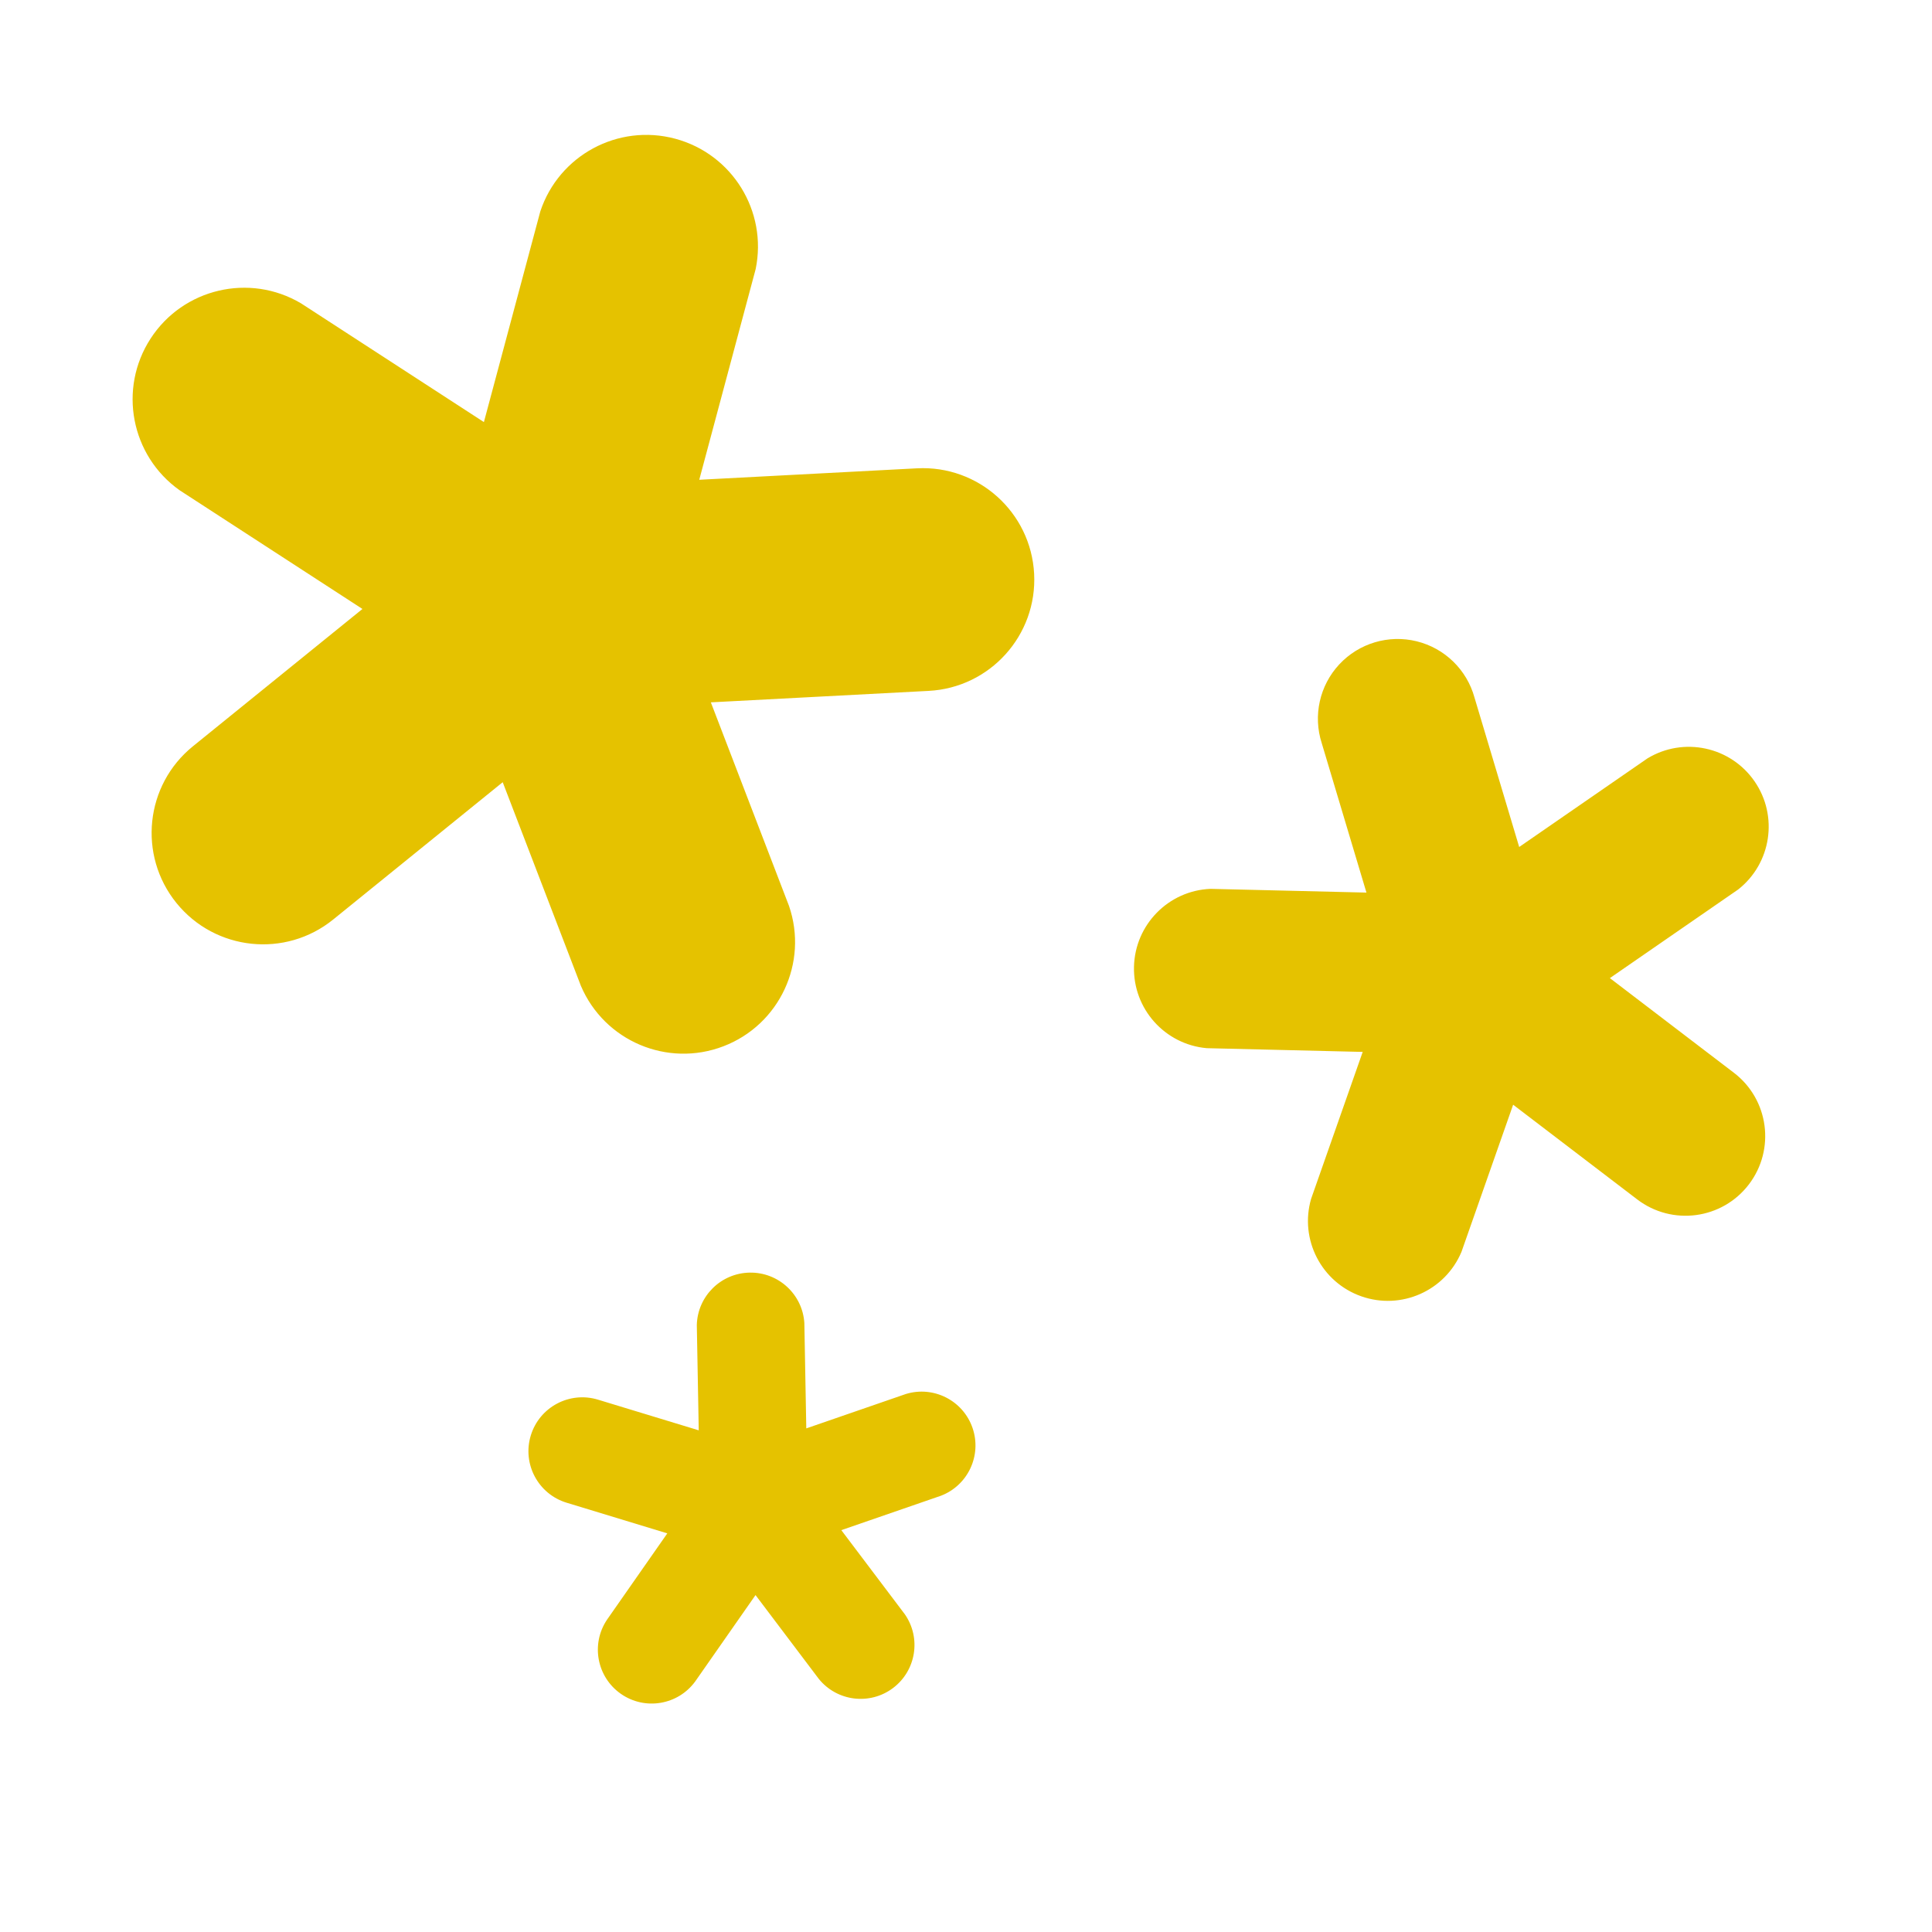
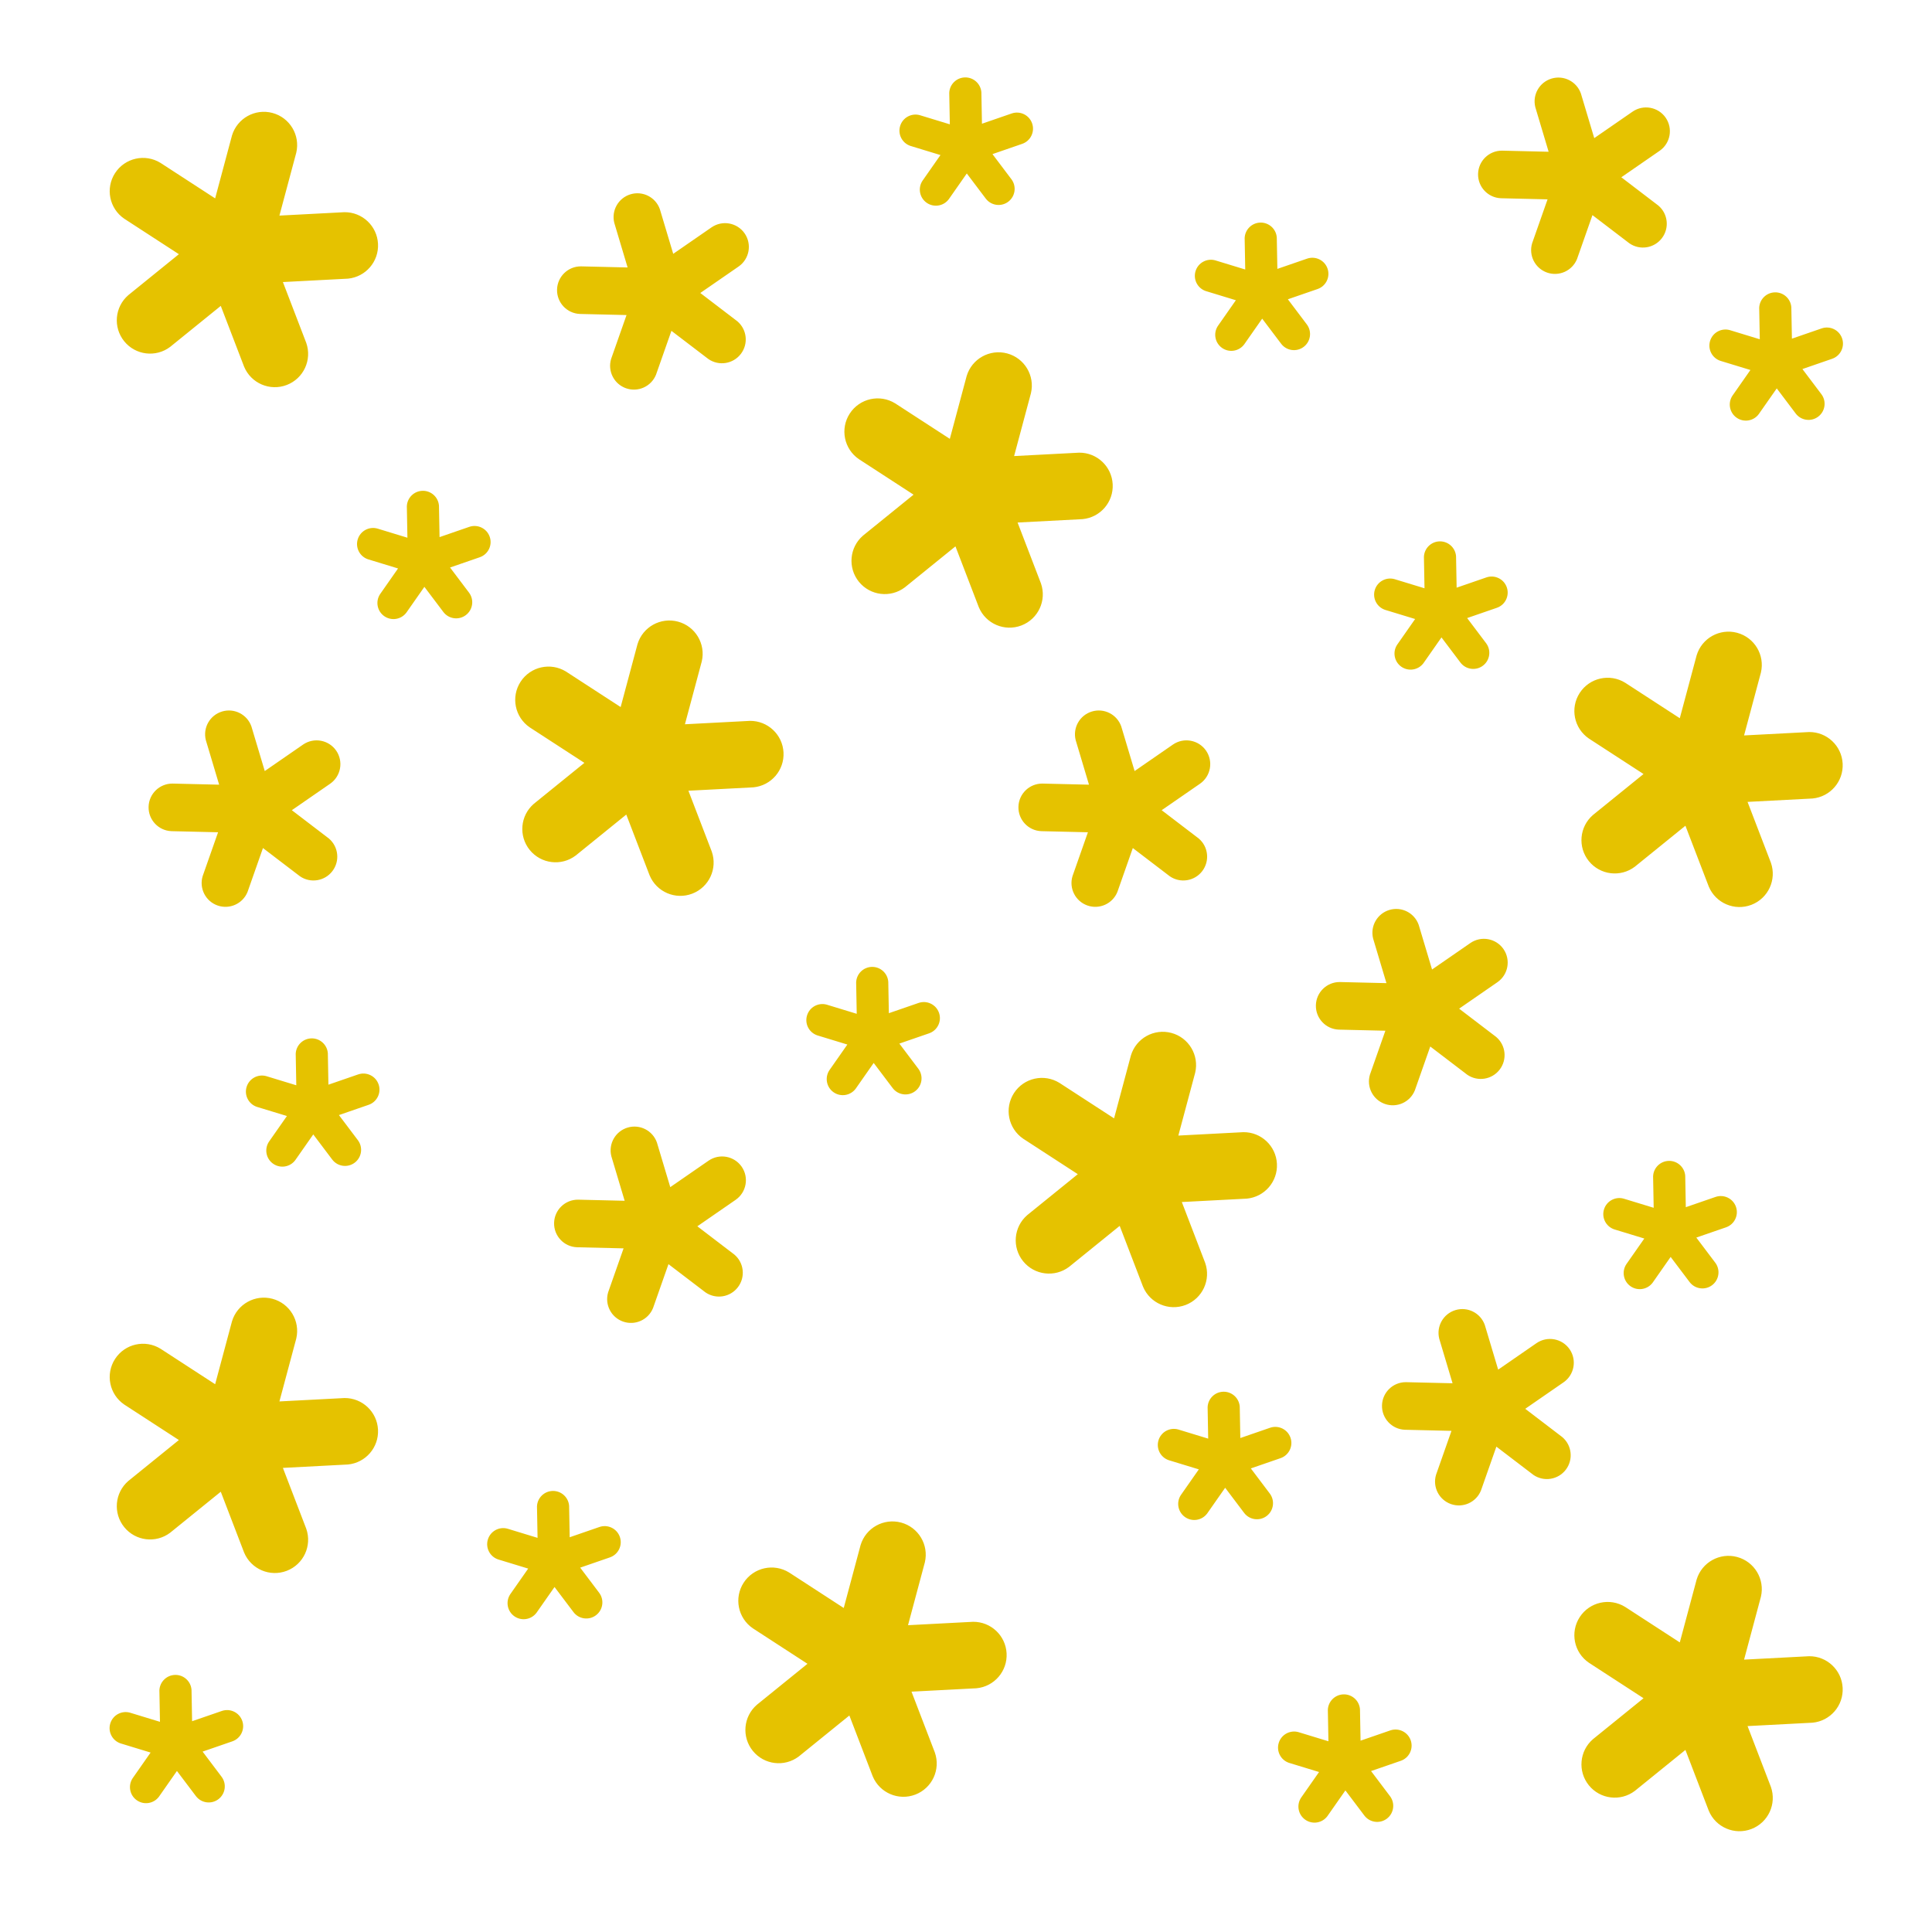
- <svg xmlns="http://www.w3.org/2000/svg" xml:space="preserve" fill-rule="evenodd" stroke-linejoin="round" stroke-miterlimit="2" clip-rule="evenodd" viewBox="0 0 15 15">
-   <path fill="#e5c200" d="m2.814 4.728-1.42-.922a.866.866 0 0 1 .943-1.451l1.42.922.438-1.636a.867.867 0 0 1 1.672.448l-.438 1.636 1.691-.089a.865.865 0 0 1 .09 1.728l-1.691.089.607 1.581a.866.866 0 0 1-1.616.62l-.607-1.581-1.316 1.066a.865.865 0 0 1-1.089-1.345zm3.052 7.656-.468.67a.418.418 0 0 1-.685-.479l.468-.67-.782-.238a.418.418 0 0 1 .244-.8l.782.238-.015-.818a.418.418 0 0 1 .835-.015l.015.818.773-.267a.418.418 0 0 1 .272.79l-.773.267.493.653a.418.418 0 0 1-.667.503l-.493-.653Zm4.714-4.217-1.211-.029a.62.62 0 0 1 .029-1.237l1.211.029-.347-1.16a.619.619 0 1 1 1.186-.354l.347 1.16.996-.688a.62.62 0 0 1 .704 1.018l-.996.688.963.735a.618.618 0 1 1-.751.983l-.963-.735-.401 1.142a.62.62 0 0 1-1.168-.41z" />
+ <svg xmlns="http://www.w3.org/2000/svg" xml:space="preserve" fill-rule="evenodd" stroke-linejoin="round" stroke-miterlimit="2" clip-rule="evenodd" viewBox="0 0 100 100">
+   <path fill="#e5c200" d="m9.259 13.157-2.827-1.836a1.723 1.723 0 0 1 1.877-2.889l2.827 1.836.872-3.256a1.723 1.723 0 0 1 3.327.891l-.872 3.256 3.366-.176a1.724 1.724 0 0 1 .18 3.44l-3.366.176 1.208 3.147a1.723 1.723 0 0 1-3.216 1.234l-1.208-3.147-2.619 2.121a1.723 1.723 0 0 1-2.167-2.677l2.619-2.121Zm12.707 17.219-.933 1.334a.832.832 0 0 1-1.363-.953l.933-1.334-1.557-.475a.832.832 0 0 1 .485-1.591l1.557.475-.03-1.627a.833.833 0 0 1 1.663-.031l.03 1.627 1.539-.531a.832.832 0 0 1 .543 1.573l-1.538.531.98 1.299a.831.831 0 1 1-1.328 1.002l-.98-1.299Zm10.46-14.069-2.41-.057a1.232 1.232 0 0 1 .059-2.463l2.41.057-.69-2.309a1.233 1.233 0 0 1 2.36-.706l.691 2.309 1.983-1.37a1.234 1.234 0 0 1 1.714.313 1.234 1.234 0 0 1-.313 1.714l-1.983 1.37 1.916 1.463a1.233 1.233 0 0 1-1.494 1.958l-1.916-1.462-.799 2.274a1.233 1.233 0 0 1-2.324-.816l.799-2.274Zm14.86 9.297-2.827-1.836a1.723 1.723 0 0 1 1.877-2.889l2.827 1.836.872-3.256a1.723 1.723 0 0 1 3.327.891l-.872 3.256 3.366-.176a1.724 1.724 0 0 1 .18 3.44l-3.366.176 1.208 3.147a1.723 1.723 0 0 1-3.216 1.234l-1.208-3.147-2.619 2.121a1.723 1.723 0 0 1-2.167-2.677zm-2.064 29.414-.933 1.334a.832.832 0 0 1-1.363-.953l.933-1.334-1.557-.475a.832.832 0 0 1 .485-1.591l1.557.475-.03-1.627a.833.833 0 0 1 1.663-.031l.03 1.627 1.539-.531a.832.832 0 0 1 .543 1.573l-1.538.531.98 1.299a.831.831 0 1 1-1.328 1.002zm11.085-11.94-2.41-.057a1.232 1.232 0 0 1 .059-2.463l2.41.057-.69-2.309a1.233 1.233 0 0 1 2.36-.706l.691 2.309 1.983-1.37a1.234 1.234 0 0 1 1.714.313 1.234 1.234 0 0 1-.313 1.714l-1.983 1.37 1.916 1.463a1.233 1.233 0 0 1-1.494 1.958l-1.916-1.462-.799 2.274a1.233 1.233 0 0 1-2.324-.816l.799-2.274ZM9.259 74.536 6.432 72.7a1.723 1.723 0 0 1 1.877-2.889l2.827 1.836.872-3.256a1.723 1.723 0 0 1 3.327.891l-.872 3.256 3.366-.176a1.724 1.724 0 0 1 .18 3.44l-3.366.176 1.208 3.147a1.723 1.723 0 0 1-3.216 1.234l-1.208-3.147-2.619 2.121a1.723 1.723 0 0 1-2.167-2.677l2.619-2.121Zm-.101 17.129-.933 1.334a.832.832 0 0 1-1.363-.953l.933-1.334-1.557-.475a.832.832 0 0 1 .485-1.591l1.557.475-.03-1.627a.833.833 0 0 1 1.663-.031l.03 1.627 1.539-.531a.832.832 0 0 1 .543 1.573l-1.538.531.98 1.299a.831.831 0 1 1-1.328 1.002zm23.115-27.05-2.41-.057a1.232 1.232 0 0 1 .059-2.463l2.41.057-.69-2.309a1.233 1.233 0 0 1 2.36-.706l.691 2.309 1.983-1.37a1.234 1.234 0 0 1 1.714.313 1.234 1.234 0 0 1-.313 1.714l-1.983 1.37 1.916 1.463a1.233 1.233 0 0 1-1.494 1.958L34.6 65.432l-.799 2.274a1.233 1.233 0 0 1-2.324-.816l.799-2.274Zm9.522 21.503-2.827-1.836a1.723 1.723 0 0 1 1.877-2.889l2.827 1.836.872-3.256a1.723 1.723 0 0 1 3.327.891l-.872 3.256 3.366-.176a1.724 1.724 0 0 1 .18 3.44l-3.366.176 1.208 3.147a1.723 1.723 0 0 1-3.216 1.234l-1.208-3.147-2.619 2.121a1.723 1.723 0 0 1-2.167-2.677zM74.61 32.993l-.933 1.334a.832.832 0 0 1-1.363-.953l.933-1.334-1.557-.475a.832.832 0 0 1 .485-1.591l1.557.475-.03-1.627a.833.833 0 0 1 1.663-.031l.03 1.627 1.539-.531a.832.832 0 0 1 .543 1.573l-1.538.531.98 1.299a.831.831 0 1 1-1.328 1.002l-.98-1.299Zm17.354-12.889-.933 1.334a.832.832 0 0 1-1.363-.953l.933-1.334-1.557-.475a.832.832 0 0 1 .485-1.591l1.557.475-.03-1.627a.833.833 0 0 1 1.663-.031l.03 1.627 1.539-.531a.832.832 0 0 1 .543 1.573l-1.538.531.98 1.299a.831.831 0 1 1-1.328 1.002l-.98-1.299Zm-5.492 44.955-.933 1.334a.832.832 0 0 1-1.363-.953l.933-1.334-1.557-.475a.832.832 0 0 1 .485-1.591l1.557.475-.03-1.627a.833.833 0 0 1 1.663-.031l.03 1.627 1.539-.531a.832.832 0 0 1 .543 1.573l-1.538.531.98 1.299a.831.831 0 1 1-1.328 1.002l-.98-1.299ZM69.637 92.672l-.933 1.334a.832.832 0 0 1-1.363-.953l.933-1.334-1.557-.475a.832.832 0 0 1 .485-1.591l1.557.475-.03-1.627a.833.833 0 0 1 1.663-.031l.03 1.627 1.539-.531a.832.832 0 0 1 .543 1.573l-1.538.531.98 1.299a.831.831 0 1 1-1.328 1.002l-.98-1.299ZM50.041 8.979l-.933 1.334a.832.832 0 0 1-1.363-.953l.933-1.334-1.557-.475a.832.832 0 0 1 .485-1.591l1.557.475-.03-1.627a.833.833 0 0 1 1.663-.031l.03 1.627 1.539-.531a.832.832 0 0 1 .543 1.573l-1.538.531.98 1.299a.831.831 0 1 1-1.328 1.002zm13.373 68.028-.933 1.334a.832.832 0 0 1-1.363-.953l.933-1.334-1.557-.475a.832.832 0 0 1 .485-1.591l1.557.475-.03-1.627a.833.833 0 0 1 1.663-.031l.03 1.627 1.539-.531a.832.832 0 0 1 .543 1.573l-1.538.531.98 1.299a.831.831 0 1 1-1.328 1.002l-.98-1.299Zm-34.712 5.136-.933 1.334a.832.832 0 0 1-1.363-.953l.933-1.334-1.557-.475a.832.832 0 0 1 .485-1.591l1.557.475-.03-1.627a.833.833 0 0 1 1.663-.031l.03 1.627 1.539-.531a.832.832 0 0 1 .543 1.573l-1.538.531.98 1.299a.831.831 0 1 1-1.328 1.002zm46.423-8.082-2.41-.057a1.232 1.232 0 0 1 .059-2.463l2.41.057-.69-2.309a1.233 1.233 0 0 1 2.36-.706l.691 2.309 1.983-1.37a1.234 1.234 0 0 1 1.714.313 1.234 1.234 0 0 1-.313 1.714l-1.983 1.37 1.916 1.463a1.233 1.233 0 0 1-1.494 1.958l-1.916-1.462-.799 2.274a1.233 1.233 0 0 1-2.324-.816l.799-2.274ZM71.703 53.35l-2.41-.057a1.232 1.232 0 0 1 .059-2.463l2.41.057-.69-2.309a1.233 1.233 0 0 1 2.36-.706l.691 2.309 1.983-1.37a1.234 1.234 0 0 1 1.714.313 1.234 1.234 0 0 1-.313 1.714l-1.983 1.37 1.916 1.463a1.233 1.233 0 0 1-1.494 1.958l-1.916-1.462-.799 2.274a1.233 1.233 0 0 1-2.324-.816l.799-2.274Zm13.366-13.286-2.827-1.836a1.723 1.723 0 0 1 1.877-2.889l2.827 1.836.872-3.256a1.723 1.723 0 0 1 3.327.891l-.872 3.256 3.366-.176a1.724 1.724 0 0 1 .18 3.44l-3.366.176 1.208 3.147a1.723 1.723 0 0 1-3.216 1.234l-1.208-3.147-2.619 2.121a1.723 1.723 0 0 1-2.167-2.677l2.619-2.121Zm0 47.836-2.827-1.836a1.723 1.723 0 0 1 1.877-2.889l2.827 1.836.872-3.256a1.723 1.723 0 0 1 3.327.891l-.872 3.256 3.366-.176a1.724 1.724 0 0 1 .18 3.44l-3.366.176 1.208 3.147a1.723 1.723 0 0 1-3.216 1.234l-1.208-3.147-2.619 2.121a1.723 1.723 0 0 1-2.167-2.677l2.619-2.121ZM55.787 60.775l-2.827-1.836a1.723 1.723 0 0 1 1.877-2.889l2.827 1.836.872-3.256a1.723 1.723 0 0 1 3.327.891l-.872 3.256 3.366-.176a1.724 1.724 0 0 1 .18 3.44l-3.366.176 1.208 3.147a1.723 1.723 0 0 1-3.216 1.234l-1.208-3.147-2.619 2.121a1.723 1.723 0 0 1-2.167-2.677l2.619-2.121Zm9.544-44.282-.933 1.334a.832.832 0 0 1-1.363-.953l.933-1.334-1.557-.475a.832.832 0 0 1 .485-1.591l1.557.475-.03-1.627a.833.833 0 0 1 1.663-.031l.03 1.627 1.539-.531a.832.832 0 0 1 .543 1.573l-1.538.531.98 1.299a.831.831 0 1 1-1.328 1.002zm14.767-6.175-2.41-.057a1.232 1.232 0 0 1 .059-2.463l2.41.057-.69-2.309a1.233 1.233 0 0 1 2.36-.706l.691 2.309 1.983-1.37a1.234 1.234 0 0 1 1.714.313 1.234 1.234 0 0 1-.313 1.714l-1.983 1.37 1.916 1.463a1.233 1.233 0 0 1-1.494 1.958l-1.916-1.462-.799 2.274a1.233 1.233 0 0 1-2.324-.816l.799-2.274Zm-49.85 29.168-2.827-1.836a1.723 1.723 0 0 1 1.877-2.889l2.827 1.836.872-3.256a1.723 1.723 0 0 1 3.327.891l-.872 3.256 3.366-.176a1.724 1.724 0 0 1 .18 3.44l-3.366.176 1.208 3.147a1.723 1.723 0 0 1-3.216 1.234l-1.208-3.147-2.619 2.121a1.723 1.723 0 0 1-2.167-2.677zM16.214 58.718l-.933 1.334a.832.832 0 0 1-1.363-.953l.933-1.334-1.557-.475a.832.832 0 0 1 .485-1.591l1.557.475-.03-1.627a.833.833 0 0 1 1.663-.031l.03 1.627 1.539-.531a.832.832 0 0 1 .543 1.573l-1.538.531.98 1.299a.831.831 0 1 1-1.328 1.002l-.98-1.299Zm-4.93-15.64-2.41-.057a1.232 1.232 0 0 1 .059-2.463l2.41.057-.69-2.309a1.233 1.233 0 0 1 2.36-.706l.691 2.309 1.983-1.37a1.234 1.234 0 0 1 1.714.313 1.234 1.234 0 0 1-.313 1.714l-1.983 1.37 1.916 1.463a1.233 1.233 0 0 1-1.494 1.958l-1.916-1.462-.799 2.274a1.233 1.233 0 0 1-2.324-.816l.799-2.274Z" />
</svg>
